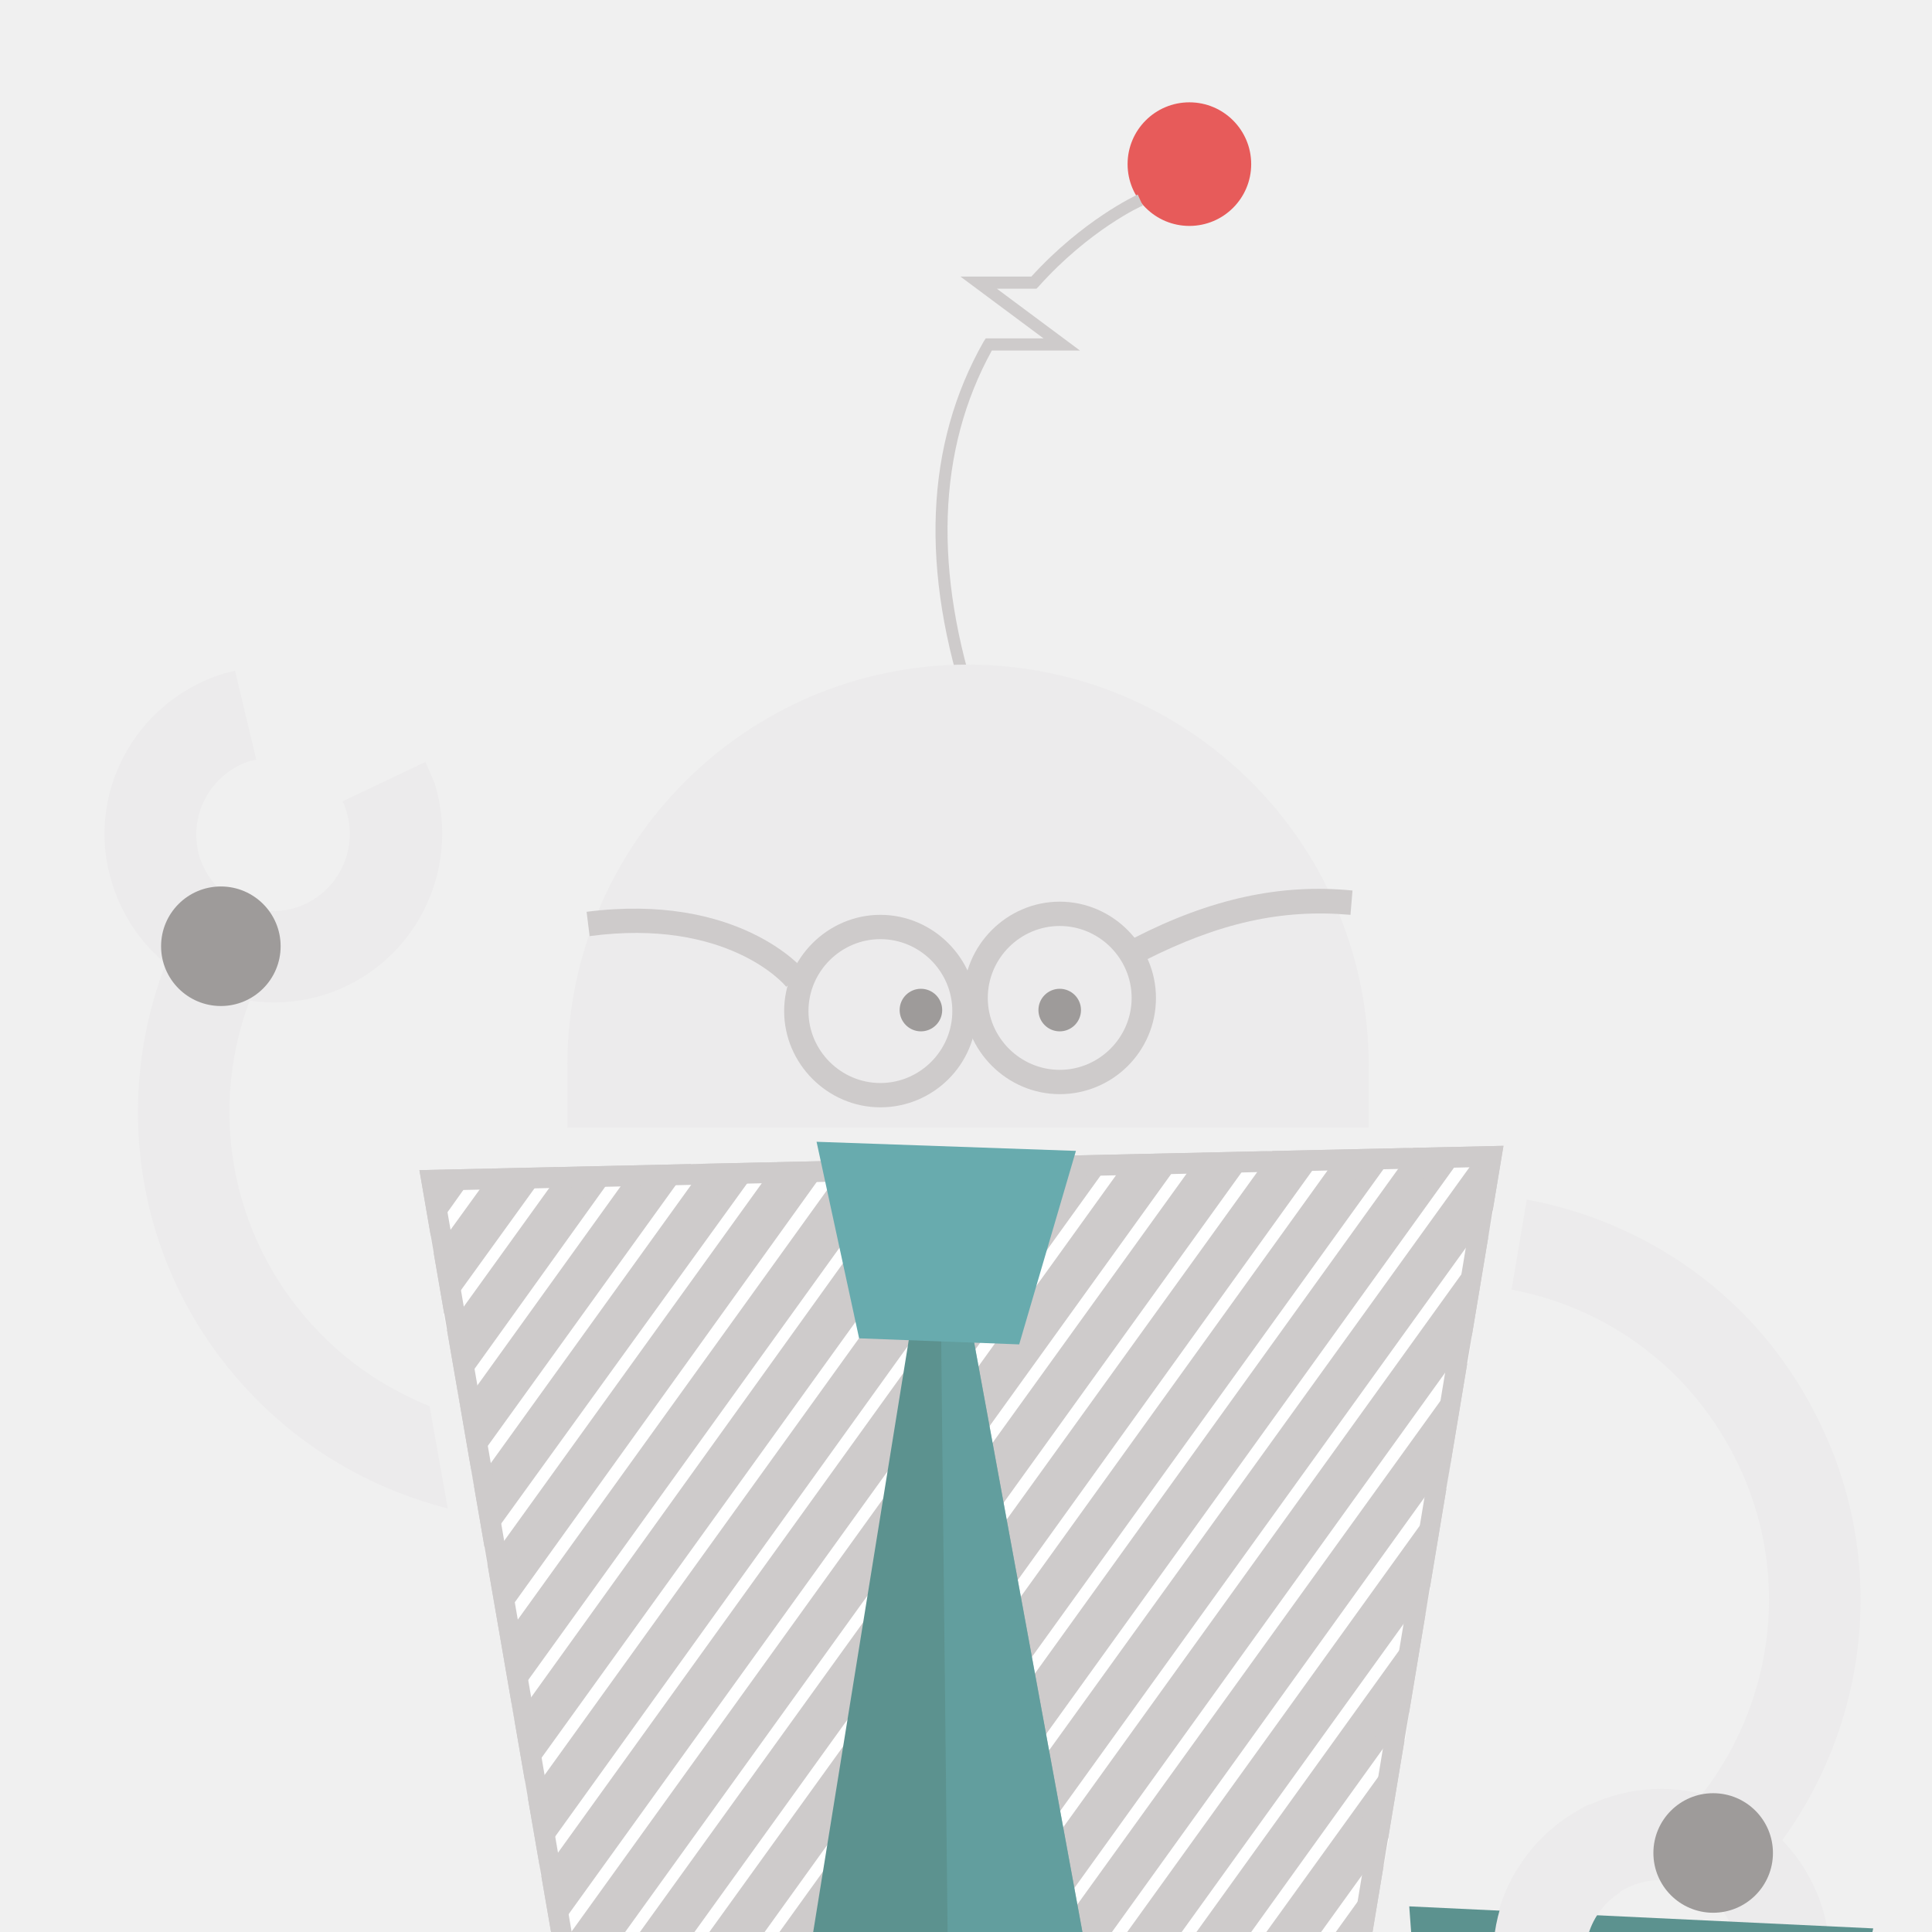
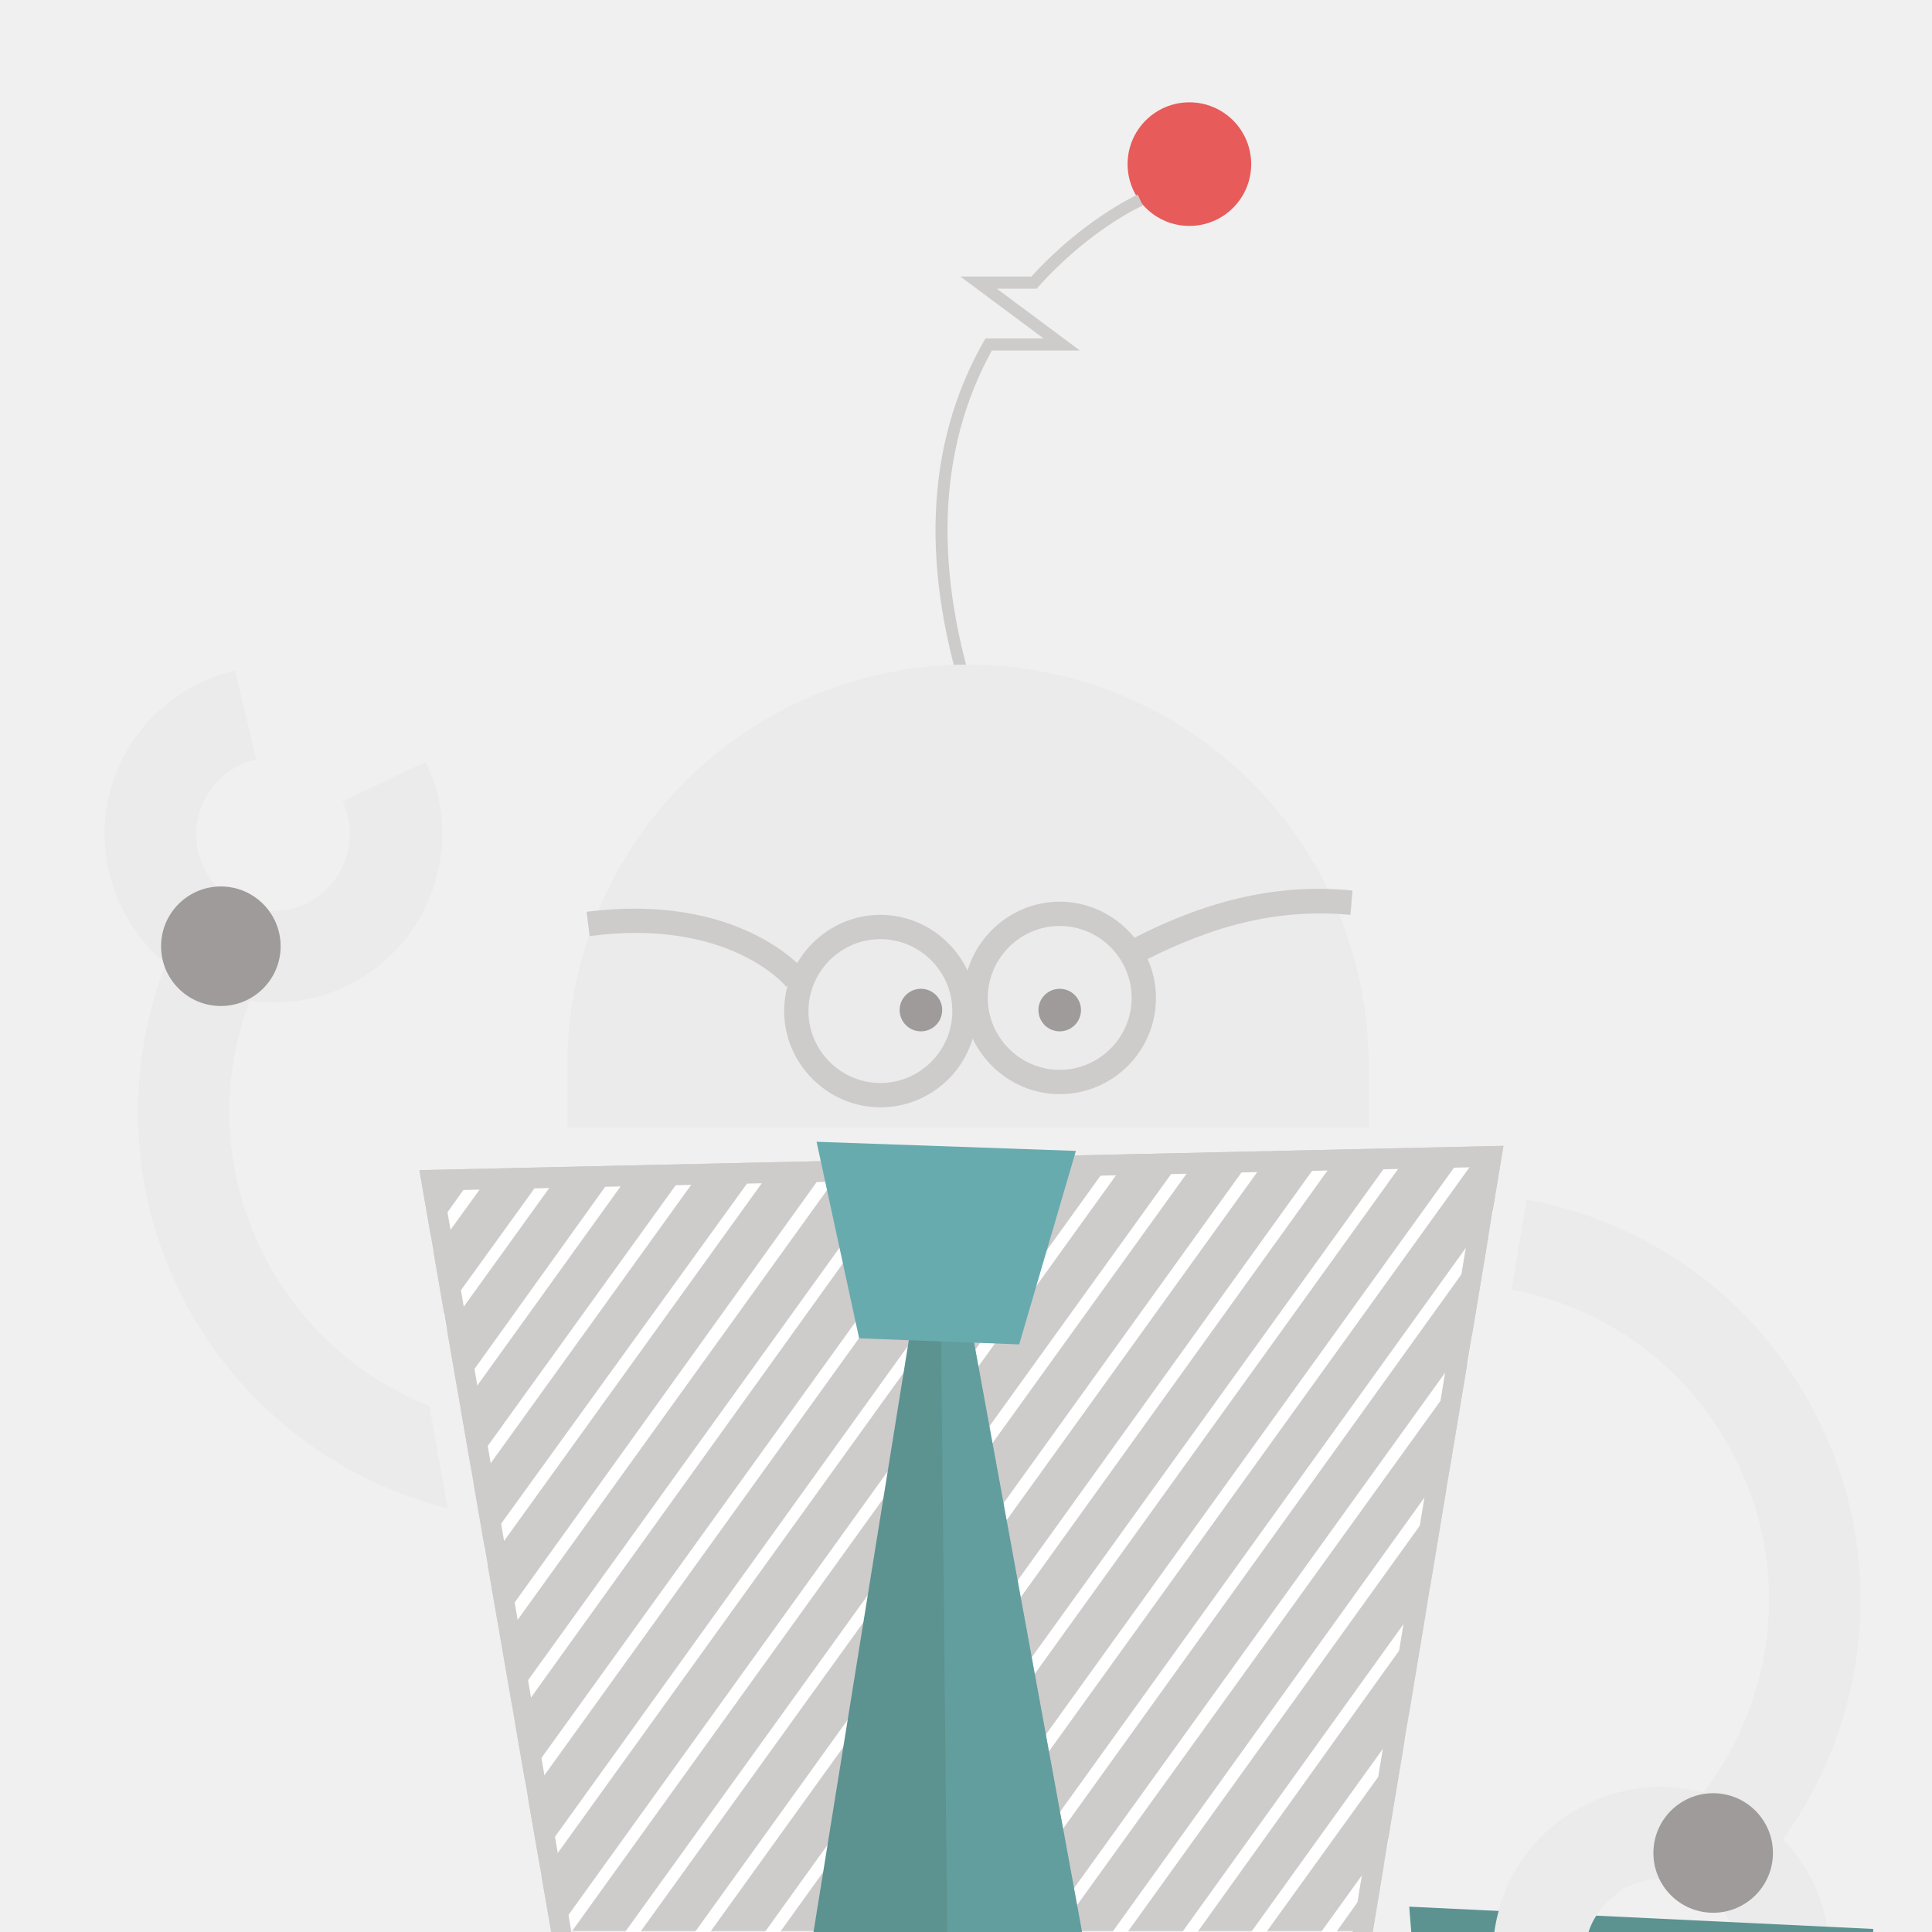
- <svg xmlns="http://www.w3.org/2000/svg" xmlns:xlink="http://www.w3.org/1999/xlink" version="1.1" id="Business" x="0px" y="0px" width="190.7px" height="190.7px" viewBox="0 0 190.7 190.7" style="enable-background:new 0 0 190.7 190.7;" xml:space="preserve">
-   <style type="text/css">
- 	.mobile-business0{clip-path:url(#SVGID_2_);}
- 	.mobile-business1{fill:#ECEBEC;}
- 	.mobile-business2{fill:#9E9B9A;}
- 	.mobile-business3{fill:#E75B5A;}
- 	.mobile-business4{fill:none;stroke:#CECBCB;stroke-miterlimit:10;}
- 	.mobile-business5{fill:#CECBCB;}
- 	.mobile-business6{fill:#FFFFFF;}
- 	.mobile-business7{fill:none;}
- 	.mobile-business8{fill:#5C928F;}
- 	.mobile-business9{opacity:0.49;fill:#68ABAE;}
- 	.mobile-business10{fill:#68ABAE;}
- 	.mobile-business11{fill:none;stroke:#5C928F;stroke-width:5;stroke-miterlimit:10;}
- 	.mobile-business12{opacity:0.5;fill:#5C928F;}
- </style>
-   <g>
-     <defs>
-       <rect id="SVGID_1_" width="190.7" height="190.7" />
-     </defs>
-     <clipPath id="SVGID_2_">
-       <use xlink:href="#SVGID_1_" style="overflow:visible;" />
-     </clipPath>
-     <g class="mobile-business0">
-       <path class="mobile-business1" d="M93.5,242.4c-0.5,5-2,9.6-4.3,13.8c2.1-0.4,4.3-0.4,6.5-0.1c1.5,0.2,3,0.6,4.4,1.2c1.9-4.3,3.1-9,3.6-13.9    c0.4-3.9,0.2-7.7-0.4-11.4l-10.5-0.4C93.6,235.1,93.9,238.7,93.5,242.4z" />
-       <path class="mobile-business1" d="M179.1,139.4c-5.9-11.5-16.6-18.8-28.4-21l-1.5,8.9c9.1,1.7,17.3,7.4,21.9,16.3c6.2,11.9,3.9,25.9-4.6,35.3    l6.7,6.1C184.2,172.8,187.1,154.7,179.1,139.4z" />
-       <path class="mobile-business1" d="M167.1,200c0.2-0.1,0.3-0.2,0.5-0.2c3.7-2,5-6.6,3-10.3c-2-3.7-6.6-5-10.3-3c-3.7,2-5,6.6-3,10.3    c0.2,0.3,0.4,0.6,0.6,0.9l-7.3,5.4c-0.5-0.6-0.9-1.3-1.3-1.9c-4.4-8.1-1.4-18.2,6.7-22.6c8.1-4.4,18.2-1.4,22.6,6.7    c4.4,8.1,1.4,18.2-6.7,22.6c-0.4,0.2-0.8,0.4-1.1,0.5L167.1,200z" />
-       <circle class="mobile-business2" cx="169.1" cy="182.9" r="5.9" />
-       <g>
-         <circle class="mobile-business3" cx="117.4" cy="16.2" r="6.1" />
-         <path class="mobile-business4" d="M107.4,22.2" />
-         <path class="mobile-business5" d="M95.6,70.5c-4.8-14.2-4.3-26.6,1.5-36.8l0.2-0.3l5.7,0l-8.2-6.1l7,0c5.1-5.6,10.3-8,10.5-8.1l0.5,1.1     c-0.1,0-5.3,2.4-10.3,8l-0.2,0.2l-3.9,0l8.2,6.1l-8.7,0c-5.4,9.8-5.8,21.8-1.2,35.5L95.6,70.5z" />
-       </g>
-       <path class="mobile-business1" d="M95.5,65.6C73.7,65.6,56,83.3,56,105.2v6.1h79.1v-6.1C135.1,83.3,117.4,65.6,95.5,65.6z" />
-       <circle class="mobile-business2" cx="90.9" cy="99.7" r="2.1" />
-       <circle class="mobile-business2" cx="104.6" cy="99.7" r="2.1" />
-       <g>
-         <polygon class="mobile-business5" points="62.1,226.4 43.2,117 146.6,114.7 127.7,228.7    " />
-         <path class="mobile-business5" d="M144.9,116.2l-18.4,111l-63.1-2.2L44.9,118.5L144.9,116.2 M148.4,113.1l-107,2.4l19.4,112.3l68.1,2.4     L148.4,113.1L148.4,113.1z" />
-       </g>
-       <path class="mobile-business5" d="M86.9,109.3c-5.2,0-9.5-4.3-9.5-9.5c0-5.2,4.3-9.5,9.5-9.5c5.2,0,9.5,4.3,9.5,9.5    C96.4,105.1,92.1,109.3,86.9,109.3z M86.9,92.7c-3.9,0-7.1,3.2-7.1,7.1s3.2,7.1,7.1,7.1c3.9,0,7.1-3.2,7.1-7.1    S90.8,92.7,86.9,92.7z" />
-       <path class="mobile-business5" d="M104.6,108c-5.2,0-9.5-4.3-9.5-9.5c0-5.2,4.3-9.5,9.5-9.5c5.2,0,9.5,4.3,9.5,9.5    C114.1,103.8,109.8,108,104.6,108z M104.6,91.4c-3.9,0-7.1,3.2-7.1,7.1s3.2,7.1,7.1,7.1s7.1-3.2,7.1-7.1S108.5,91.4,104.6,91.4z" />
-       <path class="mobile-business5" d="M113,94.8l-1.1-2.2c7.6-3.9,14.5-5.4,21.6-4.7l-0.2,2.4C126.5,89.7,120.3,91.1,113,94.8z" />
-       <path class="mobile-business5" d="M77.6,97.4c-0.2-0.3-5.9-6.8-19.4-5L57.9,90c14.9-1.9,21.3,5.5,21.6,5.9L77.6,97.4l0.9-0.8L77.6,97.4z" />
-       <polygon class="mobile-business6" points="124.1,230.1 130.5,221.3 130.9,218.6 122.7,230   " />
-       <polygon class="mobile-business6" points="117.4,229.8 132.5,208.9 133,206.2 116,229.8   " />
-       <polygon class="mobile-business6" points="110.7,229.6 134.6,196.5 135,193.8 109.3,229.6   " />
-       <polygon class="mobile-business6" points="104,229.4 136.6,184.1 137.1,181.4 102.6,229.3   " />
-       <polygon class="mobile-business6" points="138.7,171.7 139.1,169 95.9,229.1 97.3,229.1   " />
-       <polygon class="mobile-business6" points="90.6,228.9 140.7,159.3 141.2,156.6 89.2,228.8   " />
-       <polygon class="mobile-business6" points="83.9,228.7 142.8,146.9 143.2,144.2 82.5,228.6   " />
-       <polygon class="mobile-business6" points="77.2,228.4 144.9,134.5 145.3,131.8 75.8,228.4   " />
-       <polygon class="mobile-business6" points="70.5,228.2 146.9,122.1 147.4,119.4 69.1,228.1   " />
-       <polygon class="mobile-business6" points="146.5,113.2 145,113.2 62.4,227.9 63.8,227.9   " />
-       <polygon class="mobile-business6" points="60.1,223.6 139.5,113.3 138,113.4 59.8,221.9   " />
-       <polygon class="mobile-business6" points="58.8,215.9 132.5,113.5 131,113.5 58.5,214.3   " />
-       <polygon class="mobile-business6" points="57.4,208.2 125.6,113.6 124,113.7 57.1,206.6   " />
-       <polygon class="mobile-business6" points="56.1,200.5 118.6,113.8 117.1,113.8 55.8,198.9   " />
-       <polygon class="mobile-business6" points="54.8,192.9 111.6,114 110.1,114 54.5,191.2   " />
-       <polygon class="mobile-business6" points="53.4,185.2 104.6,114.1 103.1,114.1 53.2,183.5   " />
-       <polygon class="mobile-business6" points="52.1,177.5 97.6,114.3 96.1,114.3 51.8,175.8   " />
-       <polygon class="mobile-business6" points="50.8,169.8 90.6,114.4 89.1,114.5 50.5,168.1   " />
-       <polygon class="mobile-business6" points="49.5,162.1 83.7,114.6 82.1,114.6 49.2,160.4   " />
-       <polygon class="mobile-business6" points="48.1,154.4 76.7,114.7 75.2,114.8 47.8,152.7   " />
-       <polygon class="mobile-business6" points="46.8,146.7 69.7,114.9 68.2,114.9 46.5,145   " />
-       <polygon class="mobile-business6" points="45.5,139 62.7,115.1 61.2,115.1 45.2,137.4   " />
-       <polygon class="mobile-business6" points="44.1,131.3 55.7,115.2 54.2,115.3 43.8,129.7   " />
-       <polygon class="mobile-business6" points="42.8,123.7 48.8,115.4 47.2,115.4 42.5,122   " />
-       <polygon class="mobile-business7" points="129,230.3 60.8,227.8 41.4,115.5 148.4,113.1   " />
-       <g>
-         <path class="mobile-business5" d="M146,115.2l-18.7,113l-64.8-2.3L43.8,117.5L146,115.2 M148.4,113.1l-107,2.4l19.4,112.3l68.1,2.4     L148.4,113.1L148.4,113.1z" />
-       </g>
-       <g>
-         <polygon class="mobile-business8" points="93.7,206 107.3,193.2 92.7,113.7 92.7,113.7 92.7,113.7 92.7,113.7 92.7,113.7 79.8,193.6 93.7,206     93.7,206 93.7,206 93.7,206    " />
-         <polyline class="mobile-business9" points="93.7,206 93.7,206 93.7,206 93.7,206 93.7,206 107.3,193.2 92.7,113.7 92.7,113.7 92.7,113.7     92.7,113.7 92.7,113.7    " />
-       </g>
-       <polygon class="mobile-business10" points="100.6,132.7 84.8,132.1 80.6,112.7 106.2,113.6   " />
-       <polygon class="mobile-business11" points="176.2,217.3 143.6,215.6 141.8,190.8 181.8,192.7   " />
-       <polygon class="mobile-business10" points="201.7,258.3 118,256.7 114.9,201.2 205.7,202.9   " />
-       <polygon class="mobile-business12" points="201.7,258.3 118,256.7 114.9,201.2 205.7,202.9   " />
-       <polyline class="mobile-business10" points="118,256.7 114.9,201.2 205.7,202.9   " />
-       <path class="mobile-business1" d="M149.4,201.1c0.4,0.7,0.8,1.3,1.3,1.9l7.3-5.4c-0.2-0.3-0.4-0.6-0.6-0.9c-1.9-3.5-0.8-7.8,2.5-9.9l-3-8.7    c-0.3,0.1-0.5,0.2-0.8,0.4C148,182.9,145,193,149.4,201.1z" />
-       <g>
-         <path class="mobile-business1" d="M42.4,138.8c-3.9-1.6-7.6-3.9-10.8-7.2c-9.4-9.6-11.4-23.6-6-35.1l-8.2-3.8c-6.9,14.8-4.4,32.9,7.8,45.3     c5.4,5.5,12,9.1,19,10.9L42.4,138.8z" />
-         <path class="mobile-business1" d="M25.3,75c-0.2,0-0.4,0.1-0.6,0.1c-4,1.3-6.2,5.5-5,9.5c1.3,4,5.5,6.2,9.5,5c4-1.3,6.2-5.5,5-9.5     c-0.1-0.3-0.2-0.7-0.4-1l8.2-3.9c0.3,0.7,0.6,1.4,0.9,2.1c2.7,8.8-2.1,18.1-10.9,20.9c-8.8,2.7-18.1-2.1-20.9-10.9     C8.3,78.6,13.2,69.3,22,66.5c0.4-0.1,0.8-0.2,1.2-0.3L25.3,75z" />
-         <circle class="mobile-business2" cx="21.8" cy="93.4" r="5.9" />
-       </g>
-       <path class="mobile-business5" d="M79.1,267.4c2.4-6.3,8.9-10.4,15.9-9.3c7,1,12,6.8,12.5,13.6l5.7,0.8c-0.1-9.9-7.3-18.5-17.3-20    c-10.1-1.5-19.5,4.7-22.4,14.1L79.1,267.4z" />
-       <circle class="mobile-business5" cx="92.8" cy="272.6" r="11.5" />
-     </g>
-   </g>
+ <svg xmlns="http://www.w3.org/2000/svg" id="Business" width="190.7" height="190.7" viewBox="0 0 190.7 190.7">
+   <style>.mobile-business0{fill:#cecbcb}.mobile-business1{fill:#ecebec}.mobile-business2{fill:#e75b5a}.mobile-business3{fill:none;stroke:#cecbcb;stroke-miterlimit:10}.mobile-business4{fill:#9e9b9a}.mobile-business5{fill:#FFF}.mobile-business6{fill:#5c928f}.mobile-business7{opacity:.49;fill:#68abae}.mobile-business8{fill:none}.mobile-business9{fill:#68abae}</style>
+   <path class="mobile-business0" d="M55.7 189.2L43.2 117l103.4-2.3-12.3 74.5z" />
+   <path class="mobile-business0" d="M144.9 116.2L133 187.7H56.9l-12-69.2 100-2.3m3.5-3.1l-107 2.4 13 75.1h81.1l12.9-77.5z" />
+   <path class="mobile-business1" d="M179.1 139.4c-5.9-11.5-16.6-18.8-28.4-21l-1.5 8.9c9.1 1.7 17.3 7.4 21.9 16.3 6.2 11.9 3.9 25.9-4.6 35.3l6.7 6.1c11-12.2 13.9-30.3 5.9-45.6z" />
+   <circle class="mobile-business2" cx="117.4" cy="16.2" r="6.1" />
+   <path class="mobile-business0" d="M95.6 70.5c-4.8-14.2-4.3-26.6 1.5-36.8l.2-.3h5.7l-8.2-6.1h7c5.1-5.6 10.3-8 10.5-8.1l.5 1.1c-.1 0-5.3 2.4-10.3 8l-.2.2h-3.9l8.2 6.1h-8.7c-5.4 9.8-5.8 21.8-1.2 35.5l-1.1.4z" />
+   <path class="mobile-business1" d="M95.5 65.6C73.7 65.6 56 83.3 56 105.2v6.1h79.1v-6.1c0-21.9-17.7-39.6-39.6-39.6z" />
+   <circle class="mobile-business4" cx="90.9" cy="99.7" r="2.1" />
+   <circle class="mobile-business4" cx="104.6" cy="99.7" r="2.1" />
+   <path class="mobile-business0" d="M86.9 109.3c-5.2 0-9.5-4.3-9.5-9.5s4.3-9.5 9.5-9.5 9.5 4.3 9.5 9.5c0 5.3-4.3 9.5-9.5 9.5zm0-16.6c-3.9 0-7.1 3.2-7.1 7.1s3.2 7.1 7.1 7.1c3.9 0 7.1-3.2 7.1-7.1s-3.2-7.1-7.1-7.1z" />
+   <path class="mobile-business0" d="M104.6 108c-5.2 0-9.5-4.3-9.5-9.5s4.3-9.5 9.5-9.5 9.5 4.3 9.5 9.5c0 5.3-4.3 9.5-9.5 9.5zm0-16.6c-3.9 0-7.1 3.2-7.1 7.1s3.2 7.1 7.1 7.1 7.1-3.2 7.1-7.1-3.2-7.1-7.1-7.1zM113 94.8l-1.1-2.2c7.6-3.9 14.5-5.4 21.6-4.7l-.2 2.4c-6.8-.6-13 .8-20.3 4.5zM77.6 97.4c-.2-.3-5.9-6.8-19.4-5l-.3-2.4c14.9-1.9 21.3 5.5 21.6 5.9l-1.9 1.5.9-.8-.9.8z" />
+   <path class="mobile-business5" d="M131.9 190.7l4.7-6.6.5-2.7-6.7 9.3zM125 190.7l13.7-19 .4-2.7-15.6 21.7zM118.2 190.7l22.5-31.4.5-2.7-24.5 34.1zM111.3 190.7l31.5-43.8.4-2.7-33.4 46.5zM104.4 190.7l40.5-56.2.4-2.7-42.4 58.9zM97.6 190.7l49.3-68.6.5-2.7-51.3 71.3zM89.2 190.7h1.5l55.8-77.5H145zM82.3 190.7h1.5l55.7-77.4-1.5.1zM75.5 190.7H77l55.5-77.2H131zM68.6 190.7h1.5l55.5-77.1-1.6.1zM61.7 190.7h1.5l55.4-76.9h-1.5zM54.9 190.7h1.5l55.2-76.7h-1.5zM53.4 185.2l51.2-71.1h-1.5l-49.9 69.4zM52.1 177.5l45.5-63.2h-1.5l-44.3 61.5zM50.8 169.8l39.8-55.4-1.5.1-38.6 53.6zM49.5 162.1l34.2-47.5h-1.6l-32.9 45.8zM48.1 154.4l28.6-39.7-1.5.1-27.4 37.9zM46.8 146.7l22.9-31.8h-1.5L46.5 145zM45.5 139l17.2-23.9h-1.5l-16 22.3zM44.1 131.3l11.6-16.1-1.5.1-10.4 14.4zM42.8 123.7l6-8.3h-1.6l-4.7 6.6z" />
+   <path class="mobile-business6" d="M106.8 190.7l-14.1-77-12.4 77z" />
+   <path class="mobile-business7" d="M92.7 113.7l.8 77h13.3z" />
+   <path class="mobile-business1" d="M178.6 185.1c-4.4-8.1-14.5-11.1-22.6-6.7-4.8 2.6-7.8 7.2-8.5 12.2h9.3c.6-1.7 1.8-3.3 3.5-4.2 3.7-2 8.3-.6 10.3 3 .2.4.4.8.5 1.2h9.3c-.2-1.8-.8-3.7-1.8-5.5z" />
+   <circle class="mobile-business4" cx="169.1" cy="182.9" r="5.9" />
+   <path class="mobile-business6" d="M139.3 190.7h45.6v-.3l-45.8-2.2z" />
+   <path class="mobile-business1" d="M156 178.5c-4.8 2.6-7.8 7.2-8.5 12.2h9.3c.5-1.6 1.6-2.9 3-3.9l-3-8.7c-.2.1-.5.2-.8.4zM42.4 138.8c-3.9-1.6-7.6-3.9-10.8-7.2-9.4-9.6-11.4-23.6-6-35.1l-8.2-3.8c-6.9 14.8-4.4 32.9 7.8 45.3 5.4 5.5 12 9.1 19 10.9l-1.8-10.1z" />
+   <path class="mobile-business1" d="M25.3 75c-.2 0-.4.1-.6.1-4 1.3-6.2 5.5-5 9.5 1.3 4 5.5 6.2 9.5 5 4-1.3 6.2-5.5 5-9.5-.1-.3-.2-.7-.4-1l8.2-3.9.9 2.1c2.7 8.8-2.1 18.1-10.9 20.9-8.8 2.7-18.1-2.1-20.9-10.9-2.8-8.7 2.1-18 10.9-20.8l1.2-.3 2.1 8.8z" />
+   <circle class="mobile-business4" cx="21.8" cy="93.4" r="5.9" />
+   <path class="mobile-business8" d="M0 0h190.7v190.7H0z" />
+   <path class="mobile-business0" d="M54.4 190.7h2l-12.6-73.2 102.2-2.3-12.5 75.5h2l12.9-77.6-107 2.4z" />
+   <path class="mobile-business9" d="M100.6 132.7l-15.8-.6-4.2-19.4 25.6.9z" />
</svg>
